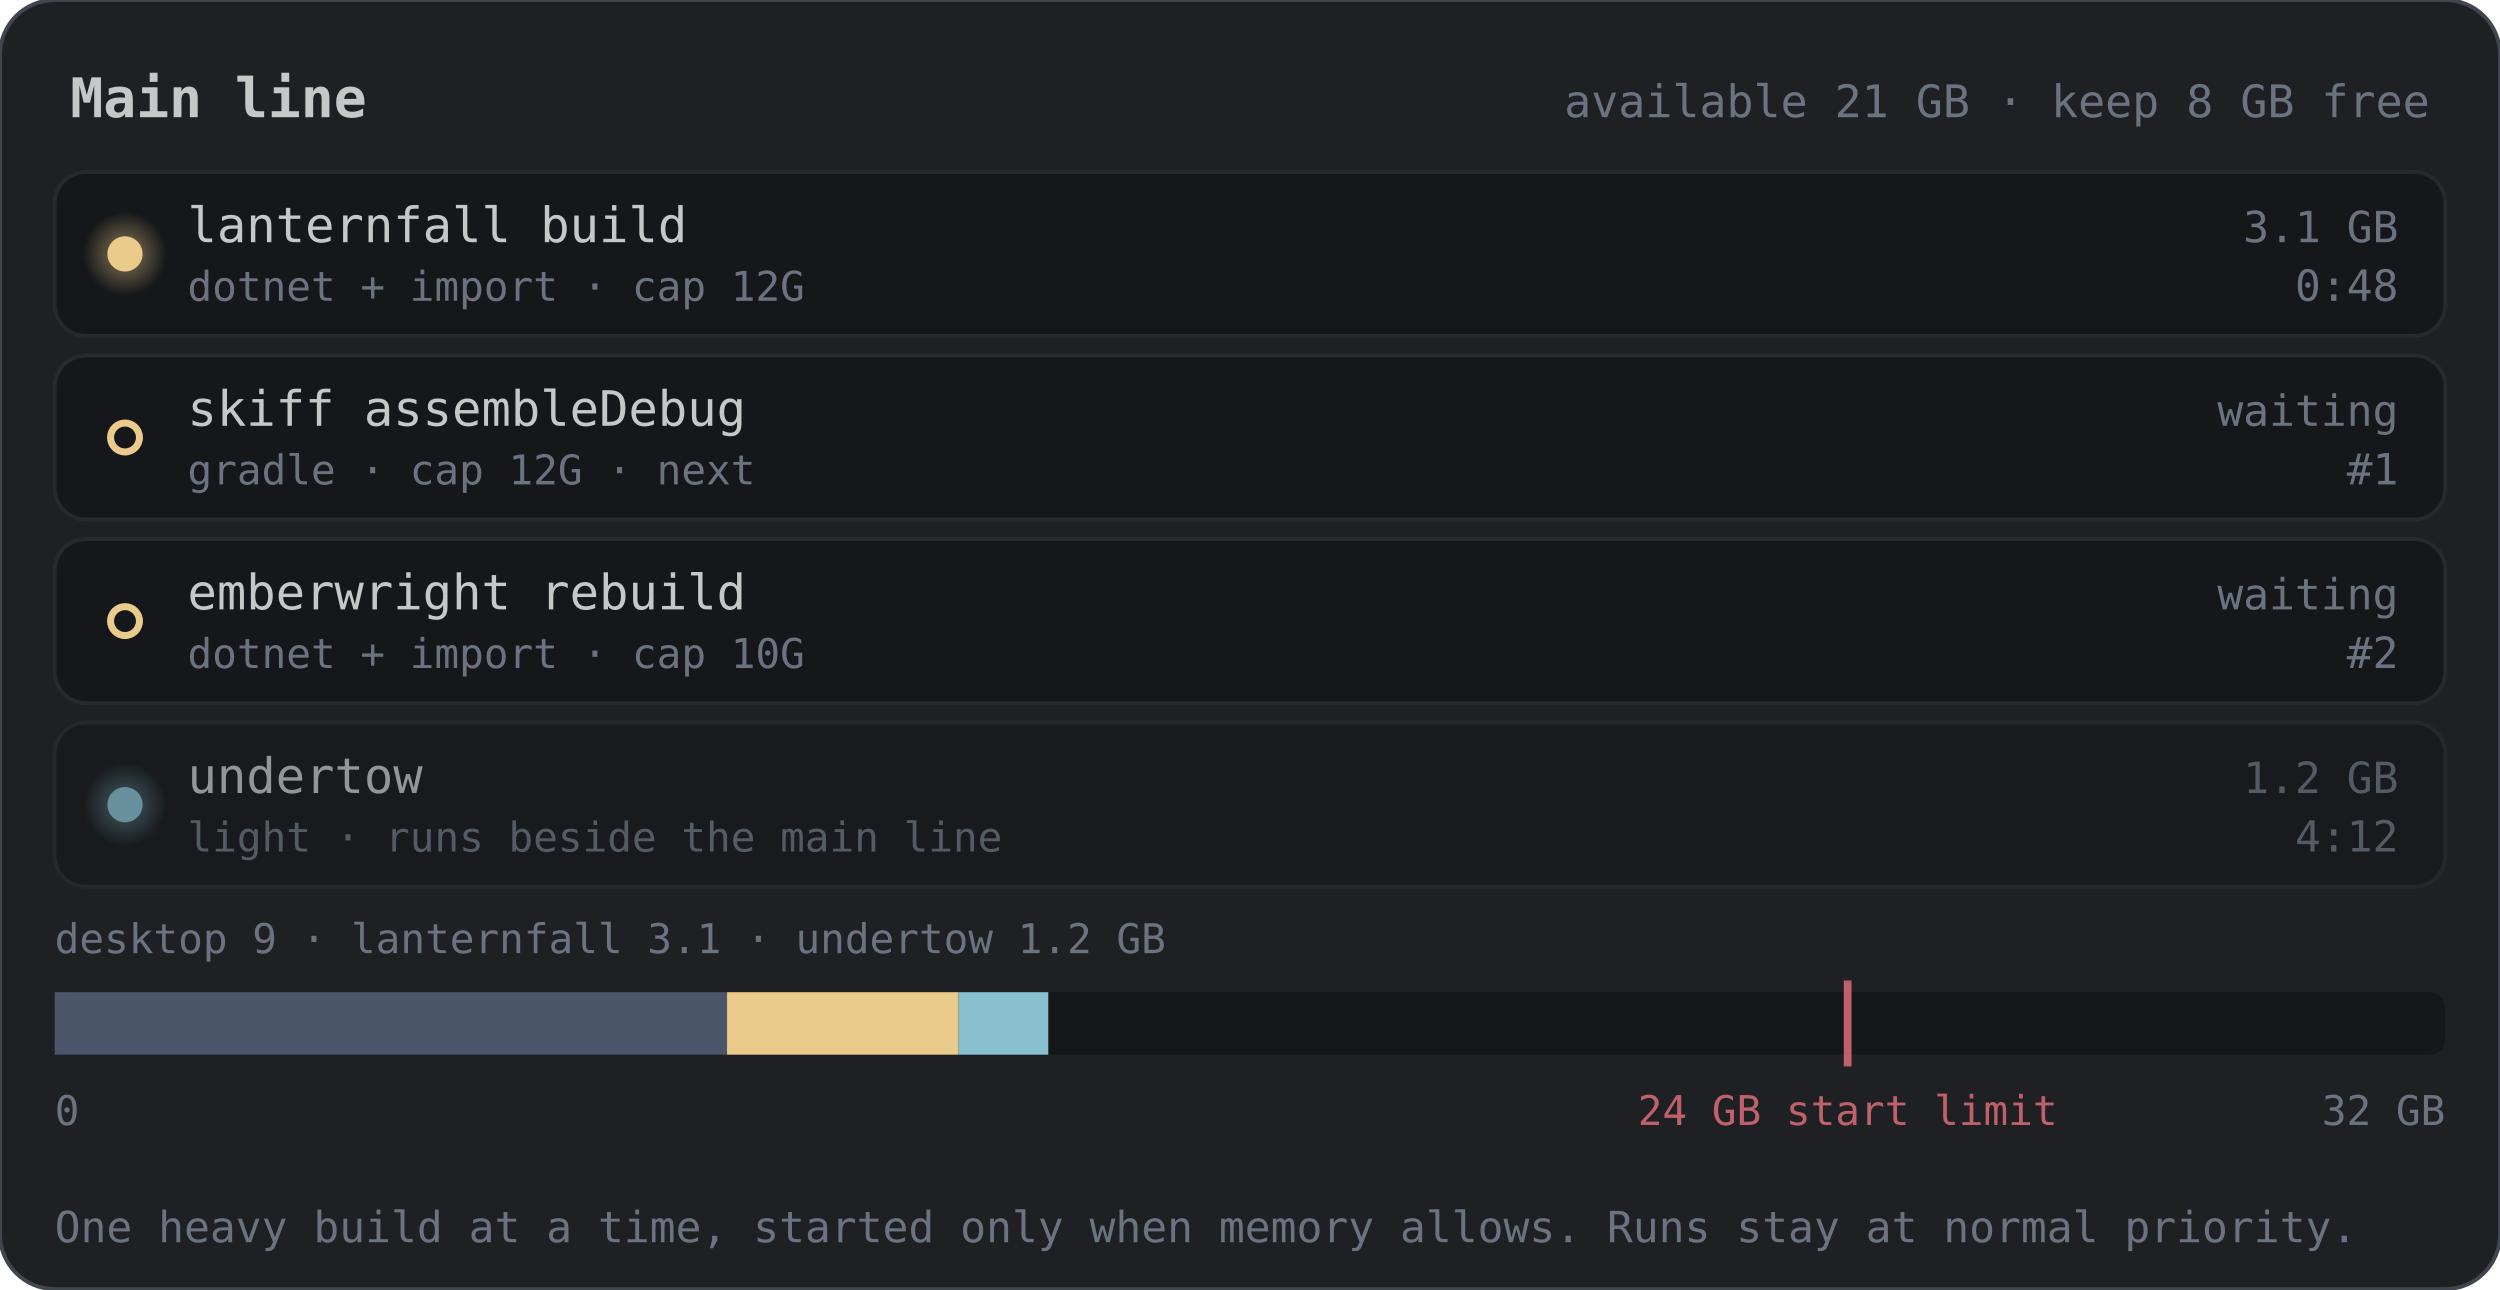
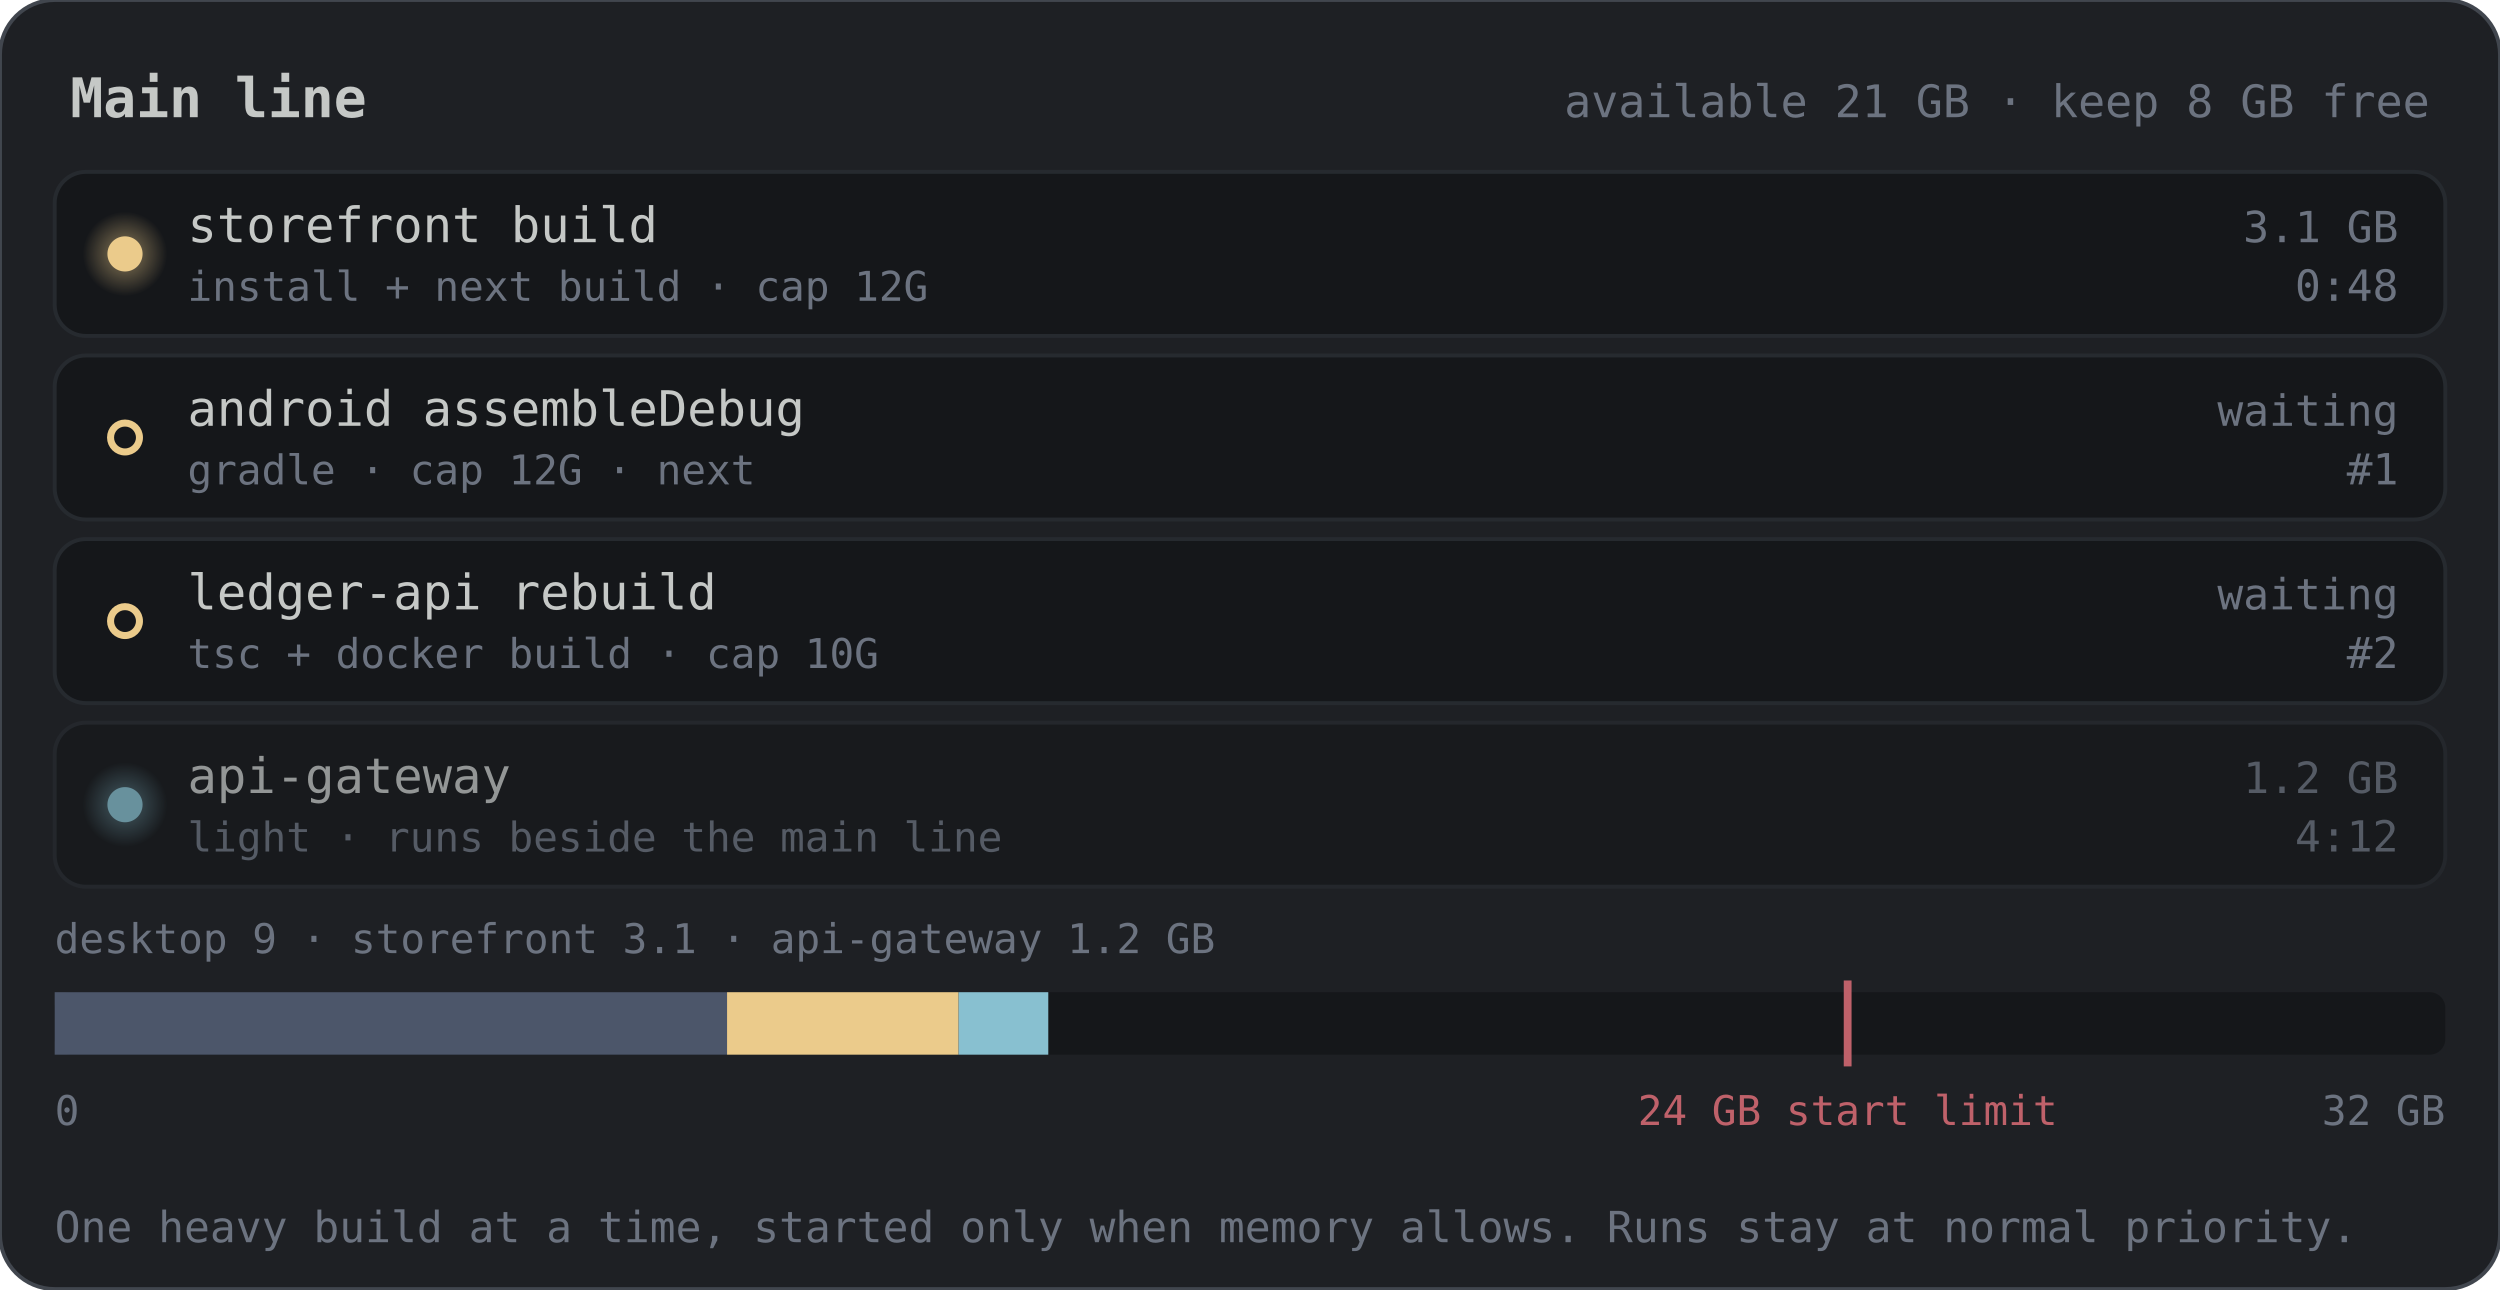
<svg xmlns="http://www.w3.org/2000/svg" viewBox="0 0 640 330" width="640" height="330" font-family="JetBrains Mono, DejaVu Sans Mono, Menlo, Consolas, monospace" xml:space="preserve">
  <defs>
    <radialGradient id="glow-go">
      <stop offset="0" stop-color="#a3be8c" stop-opacity=".55" />
      <stop offset="1" stop-color="#a3be8c" stop-opacity="0" />
    </radialGradient>
    <radialGradient id="glow-caution">
      <stop offset="0" stop-color="#ebcb8b" stop-opacity=".55" />
      <stop offset="1" stop-color="#ebcb8b" stop-opacity="0" />
    </radialGradient>
    <radialGradient id="glow-stop">
      <stop offset="0" stop-color="#bf616a" stop-opacity=".55" />
      <stop offset="1" stop-color="#bf616a" stop-opacity="0" />
    </radialGradient>
    <radialGradient id="glow-frost">
      <stop offset="0" stop-color="#88c0d0" stop-opacity=".55" />
      <stop offset="1" stop-color="#88c0d0" stop-opacity="0" />
    </radialGradient>
    <filter id="shadow" x="-20%" y="-20%" width="140%" height="150%">
      <feDropShadow dx="0" dy="18" stdDeviation="22" flood-color="#000" flood-opacity=".7" />
    </filter>
    <linearGradient id="wall" x1="0" y1="0" x2="0" y2="1">
      <stop offset="0" stop-color="#121418" />
      <stop offset="1" stop-color="#0c0d0f" />
    </linearGradient>
    <radialGradient id="haze1" cx=".8" cy="0" r=".7">
      <stop offset="0" stop-color="#88c0d0" stop-opacity=".12" />
      <stop offset="1" stop-color="#88c0d0" stop-opacity="0" />
    </radialGradient>
    <radialGradient id="haze2" cx=".05" cy="1" r=".6">
      <stop offset="0" stop-color="#b48ead" stop-opacity=".10" />
      <stop offset="1" stop-color="#b48ead" stop-opacity="0" />
    </radialGradient>
  </defs>
  <rect width="640" height="330" rx="14" fill="#1e2024" stroke="#41464e" />
  <text x="18" y="30" font-size="14" fill="#c5c8c6" font-weight="700" text-anchor="start">Main line</text>
  <text x="622" y="30" font-size="11.5" fill="#6c7380" font-weight="400" text-anchor="end">available 21 GB · keep 8 GB free</text>
  <g opacity="1">
    <rect x="14" y="44" width="612" height="42" rx="8" fill="#15171a" stroke="#262a2f" />
    <g>
      <circle cx="32" cy="65" r="10.8" fill="url(#glow-caution)" />
      <circle cx="32" cy="65" r="4.5" fill="#ebcb8b">
        <animate attributeName="opacity" values="1;0.35;1" dur="1.4s" repeatCount="indefinite" />
      </circle>
    </g>
-     <text x="48" y="62" font-size="12.5" fill="#c5c8c6" font-weight="400" text-anchor="start">lanternfall build</text>
-     <text x="48" y="77" font-size="10.5" fill="#6c7380" font-weight="400" text-anchor="start">dotnet + import · cap 12G</text>
+     <text x="48" y="62" font-size="12.5" fill="#c5c8c6" font-weight="400" text-anchor="start">storefront build</text>
+     <text x="48" y="77" font-size="10.5" fill="#6c7380" font-weight="400" text-anchor="start">install + next build · cap 12G</text>
    <text x="614" y="62" font-size="11" fill="#6c7380" font-weight="400" text-anchor="end">3.1 GB</text>
    <text x="614" y="77" font-size="11" fill="#6c7380" font-weight="400" text-anchor="end">0:48</text>
  </g>
  <g opacity="1">
    <rect x="14" y="91" width="612" height="42" rx="8" fill="#15171a" stroke="#262a2f" />
    <circle cx="32" cy="112" r="3.7" fill="none" stroke="#ebcb8b" stroke-width="1.8" />
-     <text x="48" y="109" font-size="12.5" fill="#c5c8c6" font-weight="400" text-anchor="start">skiff assembleDebug</text>
+     <text x="48" y="109" font-size="12.5" fill="#c5c8c6" font-weight="400" text-anchor="start">android assembleDebug</text>
    <text x="48" y="124" font-size="10.5" fill="#6c7380" font-weight="400" text-anchor="start">gradle · cap 12G · next</text>
    <text x="614" y="109" font-size="11" fill="#6c7380" font-weight="400" text-anchor="end">waiting</text>
    <text x="614" y="124" font-size="11" fill="#6c7380" font-weight="400" text-anchor="end">#1</text>
  </g>
  <g opacity="1">
    <rect x="14" y="138" width="612" height="42" rx="8" fill="#15171a" stroke="#262a2f" />
    <circle cx="32" cy="159" r="3.7" fill="none" stroke="#ebcb8b" stroke-width="1.8" />
-     <text x="48" y="156" font-size="12.5" fill="#c5c8c6" font-weight="400" text-anchor="start">emberwright rebuild</text>
-     <text x="48" y="171" font-size="10.5" fill="#6c7380" font-weight="400" text-anchor="start">dotnet + import · cap 10G</text>
+     <text x="48" y="156" font-size="12.5" fill="#c5c8c6" font-weight="400" text-anchor="start">ledger-api rebuild</text>
+     <text x="48" y="171" font-size="10.5" fill="#6c7380" font-weight="400" text-anchor="start">tsc + docker build · cap 10G</text>
    <text x="614" y="156" font-size="11" fill="#6c7380" font-weight="400" text-anchor="end">waiting</text>
    <text x="614" y="171" font-size="11" fill="#6c7380" font-weight="400" text-anchor="end">#2</text>
  </g>
  <g opacity="0.7">
    <rect x="14" y="185" width="612" height="42" rx="8" fill="#15171a" stroke="#262a2f" />
    <g>
      <circle cx="32" cy="206" r="10.8" fill="url(#glow-frost)" />
      <circle cx="32" cy="206" r="4.5" fill="#88c0d0" />
    </g>
-     <text x="48" y="203" font-size="12.5" fill="#c5c8c6" font-weight="400" text-anchor="start">undertow</text>
+     <text x="48" y="203" font-size="12.5" fill="#c5c8c6" font-weight="400" text-anchor="start">api-gateway</text>
    <text x="48" y="218" font-size="10.5" fill="#6c7380" font-weight="400" text-anchor="start">light · runs beside the main line</text>
    <text x="614" y="203" font-size="11" fill="#6c7380" font-weight="400" text-anchor="end">1.2 GB</text>
    <text x="614" y="218" font-size="11" fill="#6c7380" font-weight="400" text-anchor="end">4:12</text>
  </g>
  <rect x="14" y="254" width="612" height="16" rx="4" fill="#15171a" />
  <rect x="14" y="254" width="172.125" height="16" fill="#4c566a" />
  <rect x="186.125" y="254" width="59.288" height="16" fill="#ebcb8b" />
  <rect x="245.412" y="254" width="22.95" height="16" fill="#88c0d0" />
  <rect x="472.0" y="251" width="2" height="22" fill="#bf616a" />
  <text x="14" y="288" font-size="10.5" fill="#6c7380" font-weight="400" text-anchor="start">0</text>
-   <text x="14" y="244" font-size="10.5" fill="#6c7380" font-weight="400" text-anchor="start">desktop 9 · lanternfall 3.1 · undertow 1.2 GB</text>
+   <text x="14" y="244" font-size="10.5" fill="#6c7380" font-weight="400" text-anchor="start">desktop 9 · storefront 3.1 · api-gateway 1.2 GB</text>
  <text x="473.0" y="288" font-size="10.5" fill="#bf616a" font-weight="400" text-anchor="middle">24 GB start limit</text>
  <text x="626" y="288" font-size="10.5" fill="#6c7380" font-weight="400" text-anchor="end">32 GB</text>
  <text x="14" y="318" font-size="11" fill="#6c7380" font-weight="400" text-anchor="start">One heavy build at a time, started only when memory allows. Runs stay at normal priority.</text>
</svg>
